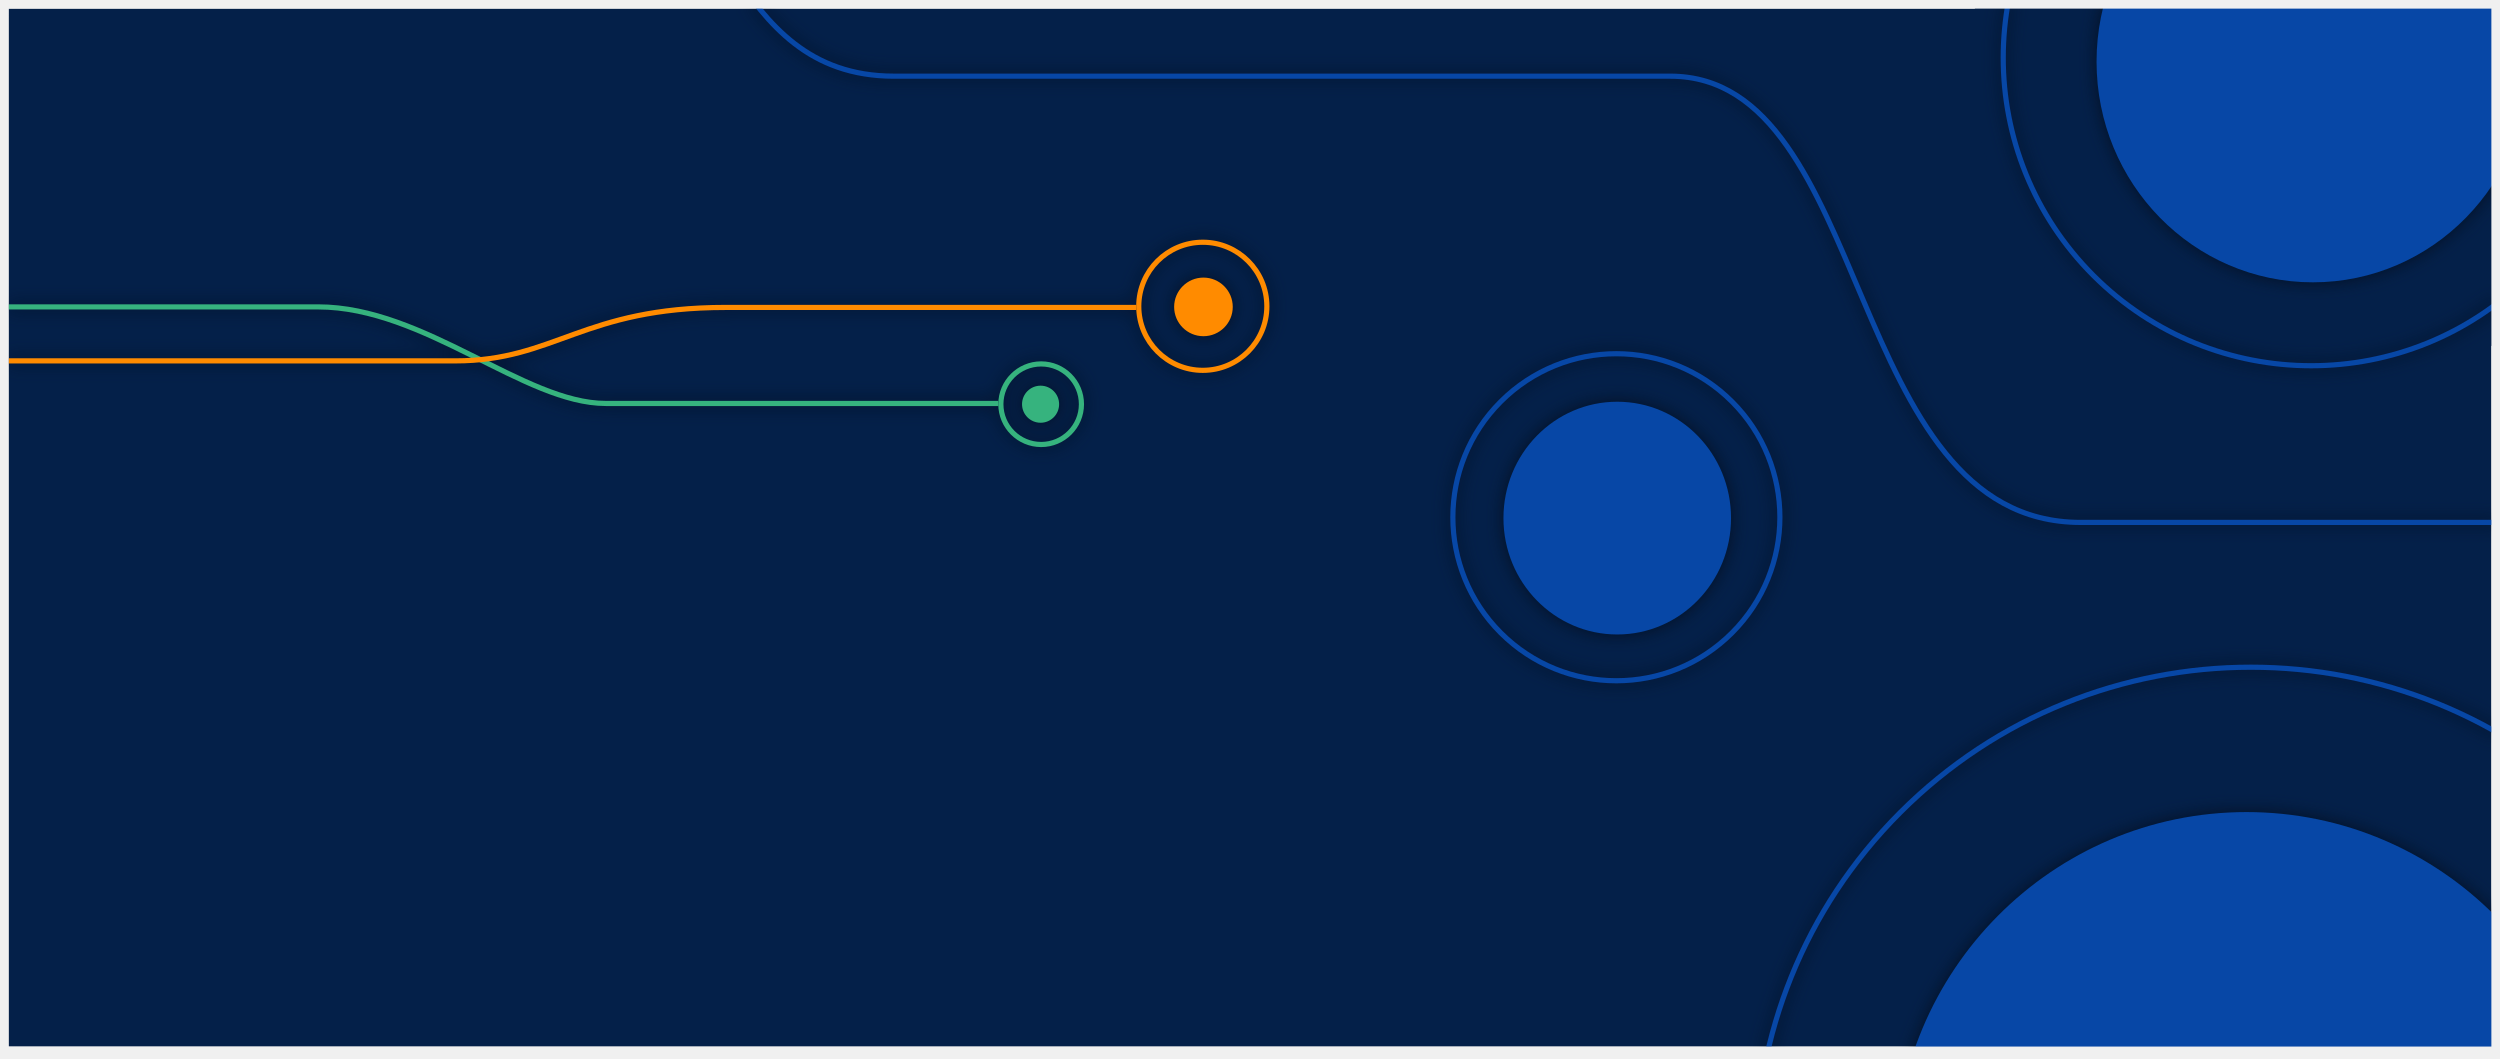
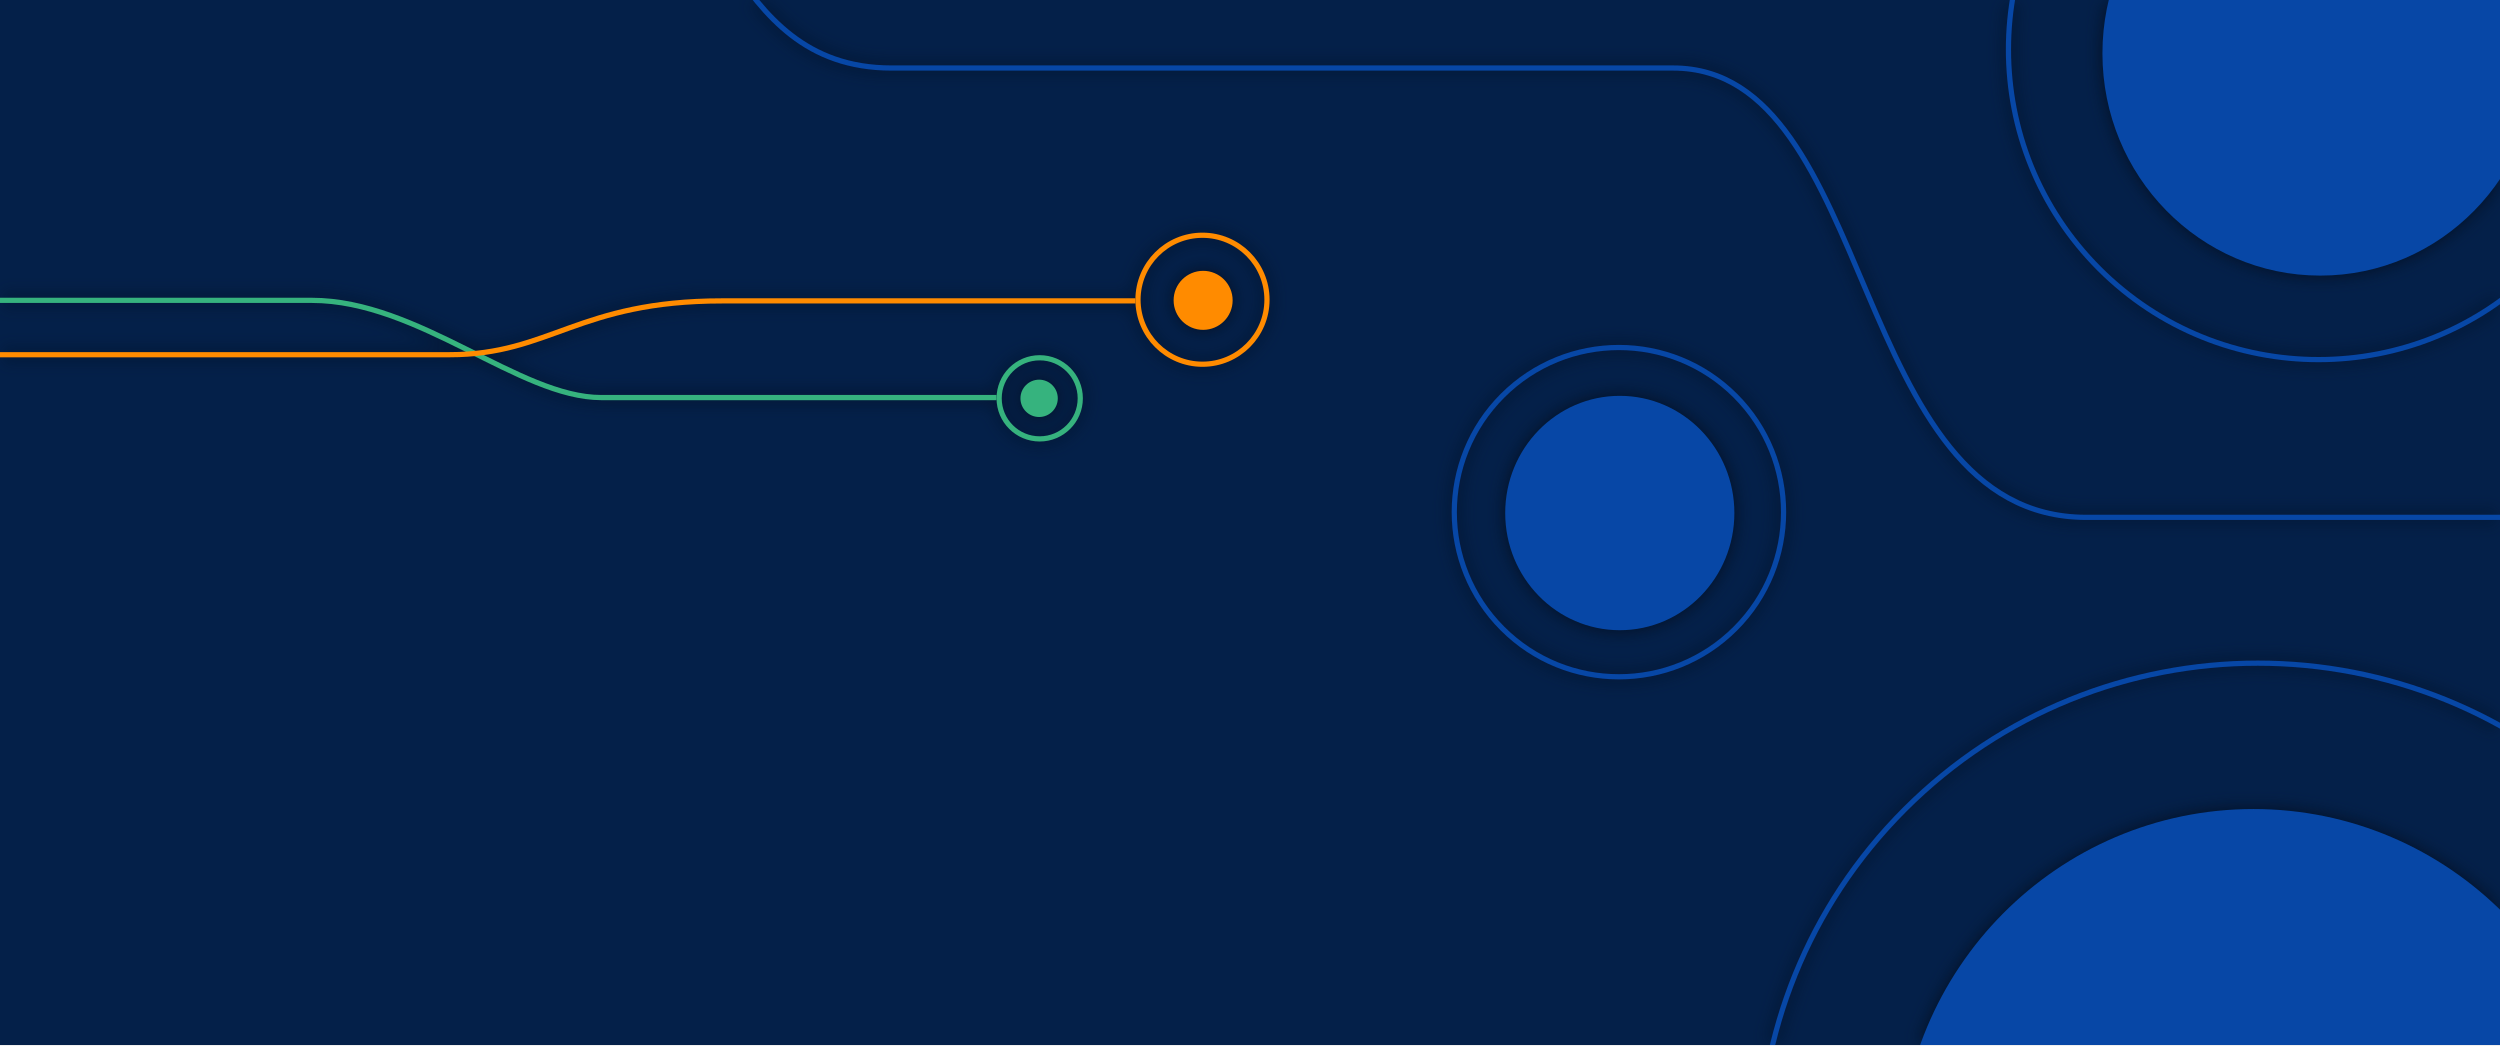
- <svg xmlns="http://www.w3.org/2000/svg" width="100%" height="100%" viewBox="0 0 1450 614" fill="none">
-   <mask id="mask0" mask-type="alpha" maskUnits="userSpaceOnUse" x="0" y="0" width="100%" height="100%">
-     <path d="M5 5H1445V607H5V5Z" fill="#042049" />
-   </mask>
-   <g mask="url(#mask0)">
-     <g filter="url(#filter0_dd)">
-       <path d="M5 5H1445V607H5V5Z" fill="#042049" />
-     </g>
-     <g filter="url(#filter1_d)">
-       <path d="M1102.19 877.811C1214.47 990.096 1396.53 990.096 1508.81 877.811C1621.1 765.525 1621.1 583.475 1508.81 471.189C1396.53 358.904 1214.47 358.904 1102.19 471.189C989.904 583.475 989.904 765.525 1102.19 877.811Z" stroke="#0747A6" stroke-width="3" />
-     </g>
-     <g filter="url(#filter2_d)">
-       <ellipse cx="1303" cy="676.5" rx="204" ry="205.5" fill="#0747A6" />
-     </g>
-     <g filter="url(#filter3_d)">
-       <path d="M1953 303C1953 303 1344.27 303 1206.76 303C1069.25 303 1086.76 44.182 968.714 44.182C850.665 44.182 549.308 44.182 518.543 44.182C420.037 44.182 422.035 -75.913 353.033 -83.662C326.228 -86.672 485.92 -83.662 485.92 -83.662" stroke="#0747A6" stroke-width="3" />
-     </g>
-     <path d="M1208.18 165.821C1281.26 238.9 1399.74 238.9 1472.82 165.821C1545.9 92.742 1545.9 -25.742 1472.82 -98.821C1399.74 -171.9 1281.26 -171.9 1208.18 -98.821C1135.1 -25.742 1135.1 92.742 1208.18 165.821Z" fill="#042049" stroke="#042049" stroke-width="20" />
-     <g filter="url(#filter4_d)">
-       <circle cx="937.5" cy="300" r="94.838" transform="rotate(45 937.5 300)" stroke="#0747A6" stroke-width="3" />
-     </g>
-     <g filter="url(#filter5_d)">
-       <ellipse cx="938" cy="300.5" rx="66" ry="67.5" fill="#0747A6" />
-     </g>
-     <g filter="url(#filter6_d)">
-       <circle cx="1340.5" cy="33.5" r="178.63" transform="rotate(45 1340.5 33.5)" stroke="#0747A6" stroke-width="3" />
-     </g>
-     <g filter="url(#filter7_d)">
-       <ellipse cx="1341.5" cy="35.75" rx="125.5" ry="128" fill="#0747A6" />
-     </g>
-     <g filter="url(#filter8_d)">
-       <path d="M5 178C5 178 122.991 178 184.552 178C246.113 178 304.095 234 351.339 234C398.584 234 579 234 579 234" stroke="#36B37E" stroke-width="3" />
-       <path d="M5 209.312C5 209.312 206.056 209.312 263.997 209.312C321.938 209.312 337.954 178.312 420.977 178.312C504 178.312 659 178.312 659 178.312" stroke="#FF8B00" stroke-width="3" />
-       <circle cx="698" cy="178" r="17" fill="#FF8B00" />
-       <circle cx="603.533" cy="234.443" r="10.754" fill="#36B37E" />
-       <path d="M734.779 177.648C734.779 198.164 718.147 214.795 697.631 214.795C677.115 214.795 660.484 198.164 660.484 177.648C660.484 157.132 677.115 140.5 697.631 140.5C718.147 140.5 734.779 157.132 734.779 177.648Z" stroke="#FF8B00" stroke-width="3" />
-       <path d="M627.238 234.443C627.238 247.349 616.775 257.811 603.869 257.811C590.963 257.811 580.5 247.349 580.5 234.443C580.5 221.536 590.963 211.074 603.869 211.074C616.775 211.074 627.238 221.536 627.238 234.443Z" stroke="#36B37E" stroke-width="3" />
+ <svg xmlns="http://www.w3.org/2000/svg" width="1440" height="602" viewBox="0 0 1440 602" fill="none">
+   <g clip-path="url(#clip0)">
+     <mask id="mask0" mask-type="alpha" maskUnits="userSpaceOnUse" x="0" y="0" width="1440" height="602">
+       <path d="M0 0H1440V602H0V0Z" fill="#042049" />
+     </mask>
+     <g mask="url(#mask0)">
+       <g filter="url(#filter0_dd)">
+         <path d="M0 0H1440V602H0V0Z" fill="#042049" />
+       </g>
+       <g filter="url(#filter1_d)">
+         <path d="M1097.19 872.811C1209.47 985.096 1391.53 985.096 1503.81 872.811C1616.1 760.525 1616.1 578.475 1503.81 466.189C1391.53 353.904 1209.47 353.904 1097.19 466.189C984.904 578.475 984.904 760.525 1097.19 872.811Z" stroke="#0747A6" stroke-width="3" />
+       </g>
+       <g filter="url(#filter2_d)">
+         <ellipse cx="1298" cy="671.5" rx="204" ry="205.5" fill="#0747A6" />
+       </g>
+       <g filter="url(#filter3_d)">
+         <path d="M1948 298C1948 298 1339.27 298 1201.76 298C1064.25 298 1081.76 39.182 963.714 39.182C845.665 39.182 544.308 39.182 513.543 39.182C415.037 39.182 417.035 -80.913 348.033 -88.662C321.228 -91.672 480.92 -88.662 480.92 -88.662" stroke="#0747A6" stroke-width="3" />
+       </g>
+       <path d="M1203.18 160.821C1276.26 233.9 1394.74 233.9 1467.82 160.821C1540.9 87.742 1540.9 -30.742 1467.82 -103.821C1394.74 -176.9 1276.26 -176.9 1203.18 -103.821C1130.1 -30.742 1130.1 87.742 1203.18 160.821Z" fill="#042049" stroke="#042049" stroke-width="20" />
+       <g filter="url(#filter4_d)">
+         <circle cx="932.5" cy="295" r="94.838" transform="rotate(45 932.5 295)" stroke="#0747A6" stroke-width="3" />
+       </g>
+       <g filter="url(#filter5_d)">
+         <ellipse cx="933" cy="295.5" rx="66" ry="67.5" fill="#0747A6" />
+       </g>
+       <g filter="url(#filter6_d)">
+         <circle cx="1335.5" cy="28.5" r="178.63" transform="rotate(45 1335.5 28.5)" stroke="#0747A6" stroke-width="3" />
+       </g>
+       <g filter="url(#filter7_d)">
+         <ellipse cx="1336.5" cy="30.75" rx="125.5" ry="128" fill="#0747A6" />
+       </g>
+       <g filter="url(#filter8_d)">
+         <path d="M0 173C0 173 117.991 173 179.552 173C241.113 173 299.095 229 346.339 229C393.584 229 574 229 574 229" stroke="#36B37E" stroke-width="3" />
+         <path d="M0 204.312C0 204.312 201.056 204.312 258.997 204.312C316.938 204.312 332.954 173.312 415.977 173.312C499 173.312 654 173.312 654 173.312" stroke="#FF8B00" stroke-width="3" />
+         <circle cx="693" cy="173" r="17" fill="#FF8B00" />
+         <circle cx="598.533" cy="229.443" r="10.754" fill="#36B37E" />
+         <path d="M729.779 172.648C729.779 193.164 713.147 209.795 692.631 209.795C672.115 209.795 655.484 193.164 655.484 172.648C655.484 152.132 672.115 135.5 692.631 135.5C713.147 135.5 729.779 152.132 729.779 172.648Z" stroke="#FF8B00" stroke-width="3" />
+         <path d="M622.238 229.443C622.238 242.349 611.775 252.811 598.869 252.811C585.963 252.811 575.5 242.349 575.5 229.443C575.5 216.536 585.963 206.074 598.869 206.074C611.775 206.074 622.238 216.536 622.238 229.443Z" stroke="#36B37E" stroke-width="3" />
+       </g>
    </g>
  </g>
  <defs>
-     <filter id="filter0_dd" x="0" y="0" width="1450" height="614" filterUnits="userSpaceOnUse" color-interpolation-filters="sRGB">
+     <filter id="filter0_dd" x="-5" y="-5" width="1450" height="614" filterUnits="userSpaceOnUse" color-interpolation-filters="sRGB">
      <feFlood flood-opacity="0" result="BackgroundImageFix" />
      <feColorMatrix in="SourceAlpha" type="matrix" values="0 0 0 0 0 0 0 0 0 0 0 0 0 0 0 0 0 0 127 0" />
      <feOffset dy="2" />
      <feGaussianBlur stdDeviation="2.5" />
      <feColorMatrix type="matrix" values="0 0 0 0 0.925 0 0 0 0 0.929 0 0 0 0 0.929 0 0 0 0.5 0" />
      <feBlend mode="normal" in2="BackgroundImageFix" result="effect1_dropShadow" />
      <feColorMatrix in="SourceAlpha" type="matrix" values="0 0 0 0 0 0 0 0 0 0 0 0 0 0 0 0 0 0 127 0" />
      <feOffset />
      <feGaussianBlur stdDeviation="2.5" />
      <feColorMatrix type="matrix" values="0 0 0 0 0.557 0 0 0 0 0.576 0 0 0 0 0.58 0 0 0 0.2 0" />
      <feBlend mode="normal" in2="effect1_dropShadow" result="effect2_dropShadow" />
      <feBlend mode="normal" in="SourceGraphic" in2="effect2_dropShadow" result="shape" />
    </filter>
-     <filter id="filter1_d" x="886.757" y="255.757" width="837.485" height="837.485" filterUnits="userSpaceOnUse" color-interpolation-filters="sRGB">
+     <filter id="filter1_d" x="881.757" y="250.757" width="837.485" height="837.485" filterUnits="userSpaceOnUse" color-interpolation-filters="sRGB">
      <feFlood flood-opacity="0" result="BackgroundImageFix" />
      <feColorMatrix in="SourceAlpha" type="matrix" values="0 0 0 0 0 0 0 0 0 0 0 0 0 0 0 0 0 0 127 0" />
      <feOffset />
      <feGaussianBlur stdDeviation="5" />
      <feColorMatrix type="matrix" values="0 0 0 0 0.008 0 0 0 0 0.063 0 0 0 0 0.145 0 0 0 1 0" />
      <feBlend mode="normal" in2="BackgroundImageFix" result="effect1_dropShadow" />
      <feBlend mode="normal" in="SourceGraphic" in2="effect1_dropShadow" result="shape" />
    </filter>
-     <filter id="filter2_d" x="1089" y="461" width="428" height="431" filterUnits="userSpaceOnUse" color-interpolation-filters="sRGB">
+     <filter id="filter2_d" x="1084" y="456" width="428" height="431" filterUnits="userSpaceOnUse" color-interpolation-filters="sRGB">
      <feFlood flood-opacity="0" result="BackgroundImageFix" />
      <feColorMatrix in="SourceAlpha" type="matrix" values="0 0 0 0 0 0 0 0 0 0 0 0 0 0 0 0 0 0 127 0" />
      <feOffset />
      <feGaussianBlur stdDeviation="5" />
      <feColorMatrix type="matrix" values="0 0 0 0 0.008 0 0 0 0 0.063 0 0 0 0 0.145 0 0 0 1 0" />
      <feBlend mode="normal" in2="BackgroundImageFix" result="effect1_dropShadow" />
      <feBlend mode="normal" in="SourceGraphic" in2="effect1_dropShadow" result="shape" />
    </filter>
-     <filter id="filter3_d" x="338.5" y="-96.5" width="1624.5" height="411" filterUnits="userSpaceOnUse" color-interpolation-filters="sRGB">
+     <filter id="filter3_d" x="333.5" y="-101.5" width="1624.5" height="411" filterUnits="userSpaceOnUse" color-interpolation-filters="sRGB">
      <feFlood flood-opacity="0" result="BackgroundImageFix" />
      <feColorMatrix in="SourceAlpha" type="matrix" values="0 0 0 0 0 0 0 0 0 0 0 0 0 0 0 0 0 0 127 0" />
      <feOffset />
      <feGaussianBlur stdDeviation="5" />
      <feColorMatrix type="matrix" values="0 0 0 0 0.008 0 0 0 0 0.063 0 0 0 0 0.145 0 0 0 1 0" />
      <feBlend mode="normal" in2="BackgroundImageFix" result="effect1_dropShadow" />
      <feBlend mode="normal" in="SourceGraphic" in2="effect1_dropShadow" result="shape" />
    </filter>
-     <filter id="filter4_d" x="791.257" y="153.757" width="292.485" height="292.485" filterUnits="userSpaceOnUse" color-interpolation-filters="sRGB">
+     <filter id="filter4_d" x="786.257" y="148.757" width="292.485" height="292.485" filterUnits="userSpaceOnUse" color-interpolation-filters="sRGB">
      <feFlood flood-opacity="0" result="BackgroundImageFix" />
      <feColorMatrix in="SourceAlpha" type="matrix" values="0 0 0 0 0 0 0 0 0 0 0 0 0 0 0 0 0 0 127 0" />
      <feOffset />
      <feGaussianBlur stdDeviation="5" />
      <feColorMatrix type="matrix" values="0 0 0 0 0.008 0 0 0 0 0.063 0 0 0 0 0.145 0 0 0 1 0" />
      <feBlend mode="normal" in2="BackgroundImageFix" result="effect1_dropShadow" />
      <feBlend mode="normal" in="SourceGraphic" in2="effect1_dropShadow" result="shape" />
    </filter>
-     <filter id="filter5_d" x="862" y="223" width="152" height="155" filterUnits="userSpaceOnUse" color-interpolation-filters="sRGB">
+     <filter id="filter5_d" x="857" y="218" width="152" height="155" filterUnits="userSpaceOnUse" color-interpolation-filters="sRGB">
      <feFlood flood-opacity="0" result="BackgroundImageFix" />
      <feColorMatrix in="SourceAlpha" type="matrix" values="0 0 0 0 0 0 0 0 0 0 0 0 0 0 0 0 0 0 127 0" />
      <feOffset />
      <feGaussianBlur stdDeviation="5" />
      <feColorMatrix type="matrix" values="0 0 0 0 0.008 0 0 0 0 0.063 0 0 0 0 0.145 0 0 0 1 0" />
      <feBlend mode="normal" in2="BackgroundImageFix" result="effect1_dropShadow" />
      <feBlend mode="normal" in="SourceGraphic" in2="effect1_dropShadow" result="shape" />
    </filter>
-     <filter id="filter6_d" x="1075.76" y="-231.243" width="529.485" height="529.485" filterUnits="userSpaceOnUse" color-interpolation-filters="sRGB">
+     <filter id="filter6_d" x="1070.76" y="-236.243" width="529.485" height="529.485" filterUnits="userSpaceOnUse" color-interpolation-filters="sRGB">
      <feFlood flood-opacity="0" result="BackgroundImageFix" />
      <feColorMatrix in="SourceAlpha" type="matrix" values="0 0 0 0 0 0 0 0 0 0 0 0 0 0 0 0 0 0 127 0" />
      <feOffset />
      <feGaussianBlur stdDeviation="5" />
      <feColorMatrix type="matrix" values="0 0 0 0 0.008 0 0 0 0 0.063 0 0 0 0 0.145 0 0 0 1 0" />
      <feBlend mode="normal" in2="BackgroundImageFix" result="effect1_dropShadow" />
      <feBlend mode="normal" in="SourceGraphic" in2="effect1_dropShadow" result="shape" />
    </filter>
-     <filter id="filter7_d" x="1206" y="-102.25" width="271" height="276" filterUnits="userSpaceOnUse" color-interpolation-filters="sRGB">
+     <filter id="filter7_d" x="1201" y="-107.25" width="271" height="276" filterUnits="userSpaceOnUse" color-interpolation-filters="sRGB">
      <feFlood flood-opacity="0" result="BackgroundImageFix" />
      <feColorMatrix in="SourceAlpha" type="matrix" values="0 0 0 0 0 0 0 0 0 0 0 0 0 0 0 0 0 0 127 0" />
      <feOffset />
      <feGaussianBlur stdDeviation="5" />
      <feColorMatrix type="matrix" values="0 0 0 0 0.008 0 0 0 0 0.063 0 0 0 0 0.145 0 0 0 1 0" />
      <feBlend mode="normal" in2="BackgroundImageFix" result="effect1_dropShadow" />
      <feBlend mode="normal" in="SourceGraphic" in2="effect1_dropShadow" result="shape" />
    </filter>
-     <filter id="filter8_d" x="-5" y="129" width="751.279" height="140.311" filterUnits="userSpaceOnUse" color-interpolation-filters="sRGB">
+     <filter id="filter8_d" x="-10" y="124" width="751.279" height="140.311" filterUnits="userSpaceOnUse" color-interpolation-filters="sRGB">
      <feFlood flood-opacity="0" result="BackgroundImageFix" />
      <feColorMatrix in="SourceAlpha" type="matrix" values="0 0 0 0 0 0 0 0 0 0 0 0 0 0 0 0 0 0 127 0" />
      <feOffset />
      <feGaussianBlur stdDeviation="5" />
      <feColorMatrix type="matrix" values="0 0 0 0 0.008 0 0 0 0 0.063 0 0 0 0 0.145 0 0 0 1 0" />
      <feBlend mode="normal" in2="BackgroundImageFix" result="effect1_dropShadow" />
      <feBlend mode="normal" in="SourceGraphic" in2="effect1_dropShadow" result="shape" />
    </filter>
+     <clipPath id="clip0">
+       <rect width="1440" height="602" fill="white" />
+     </clipPath>
  </defs>
</svg>
